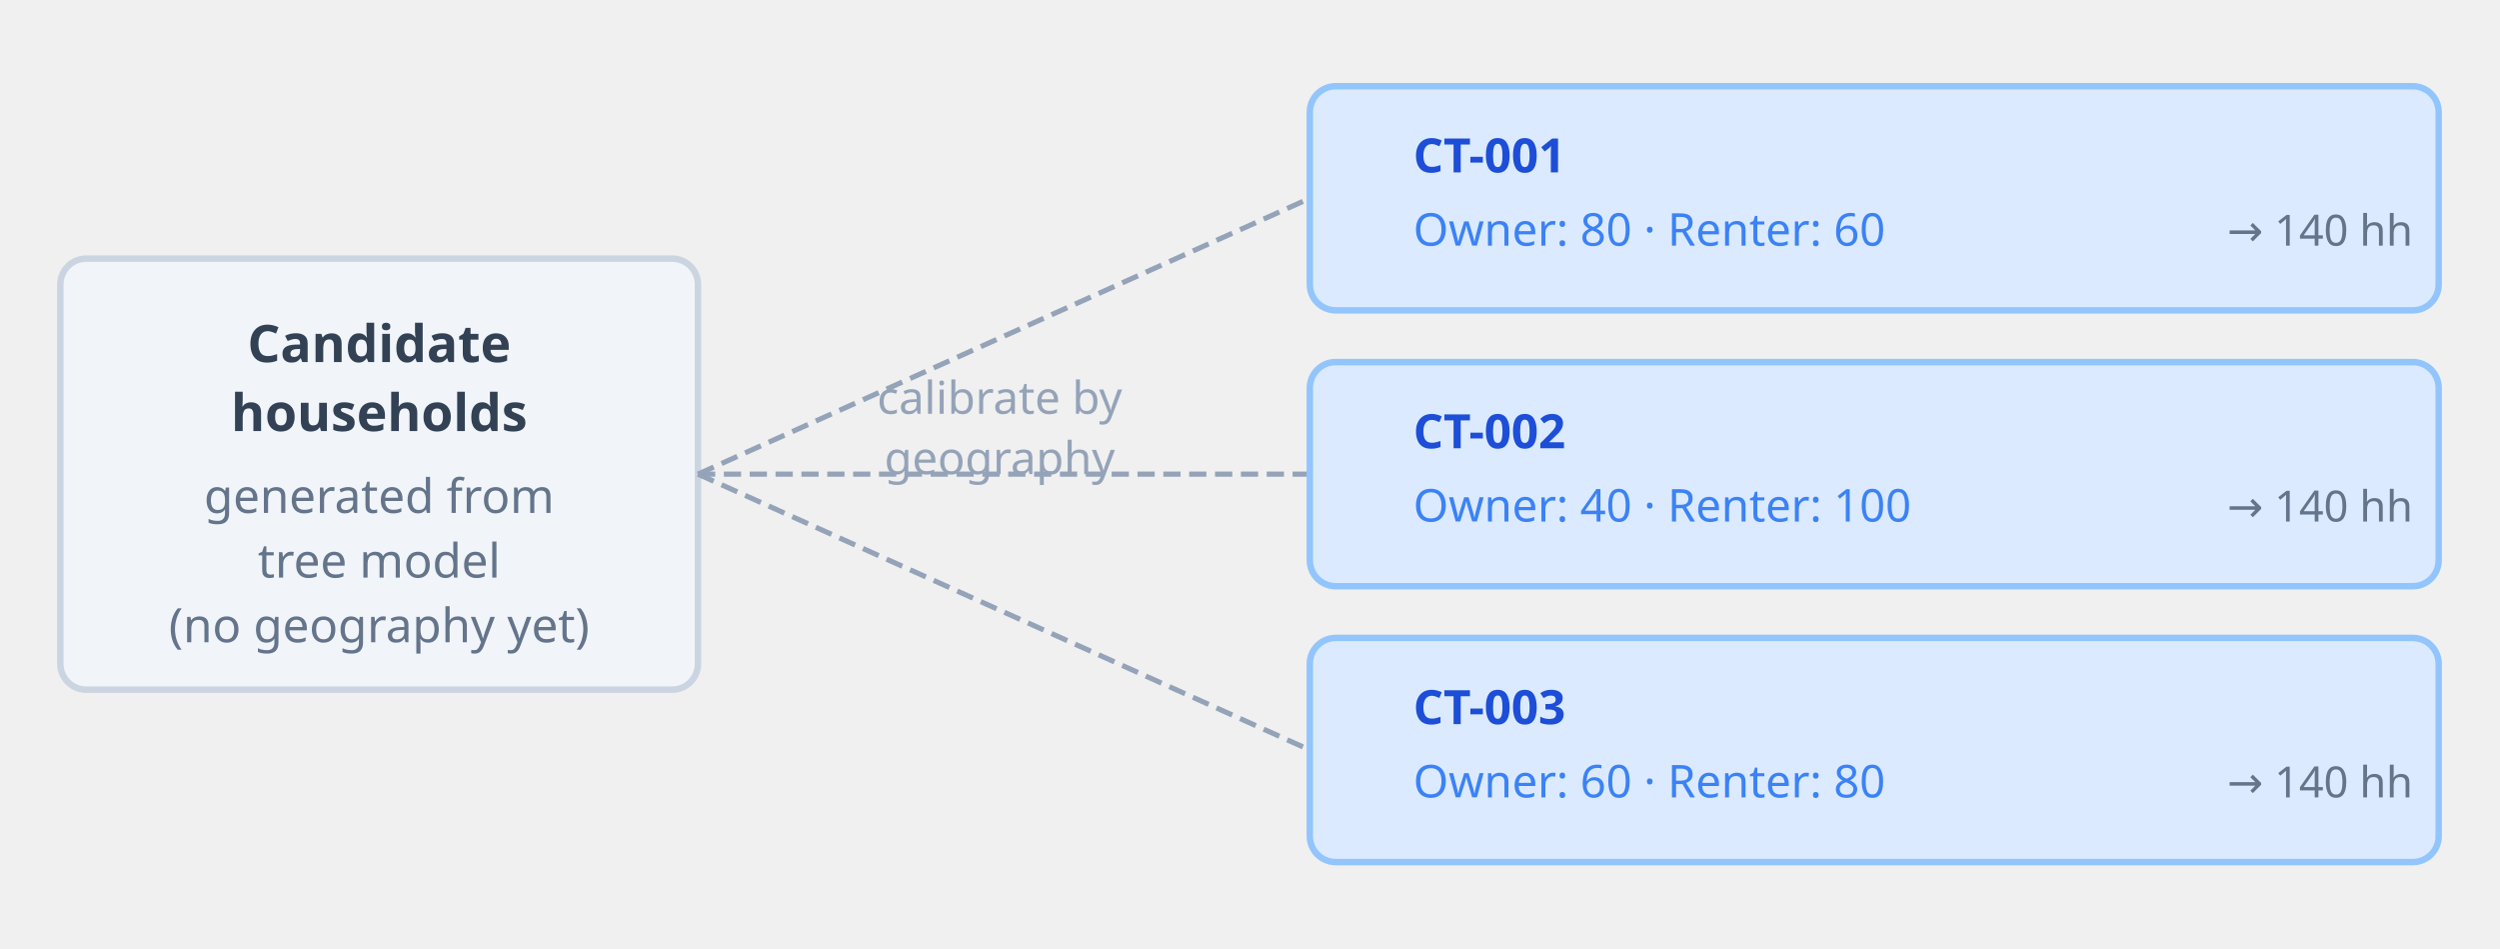
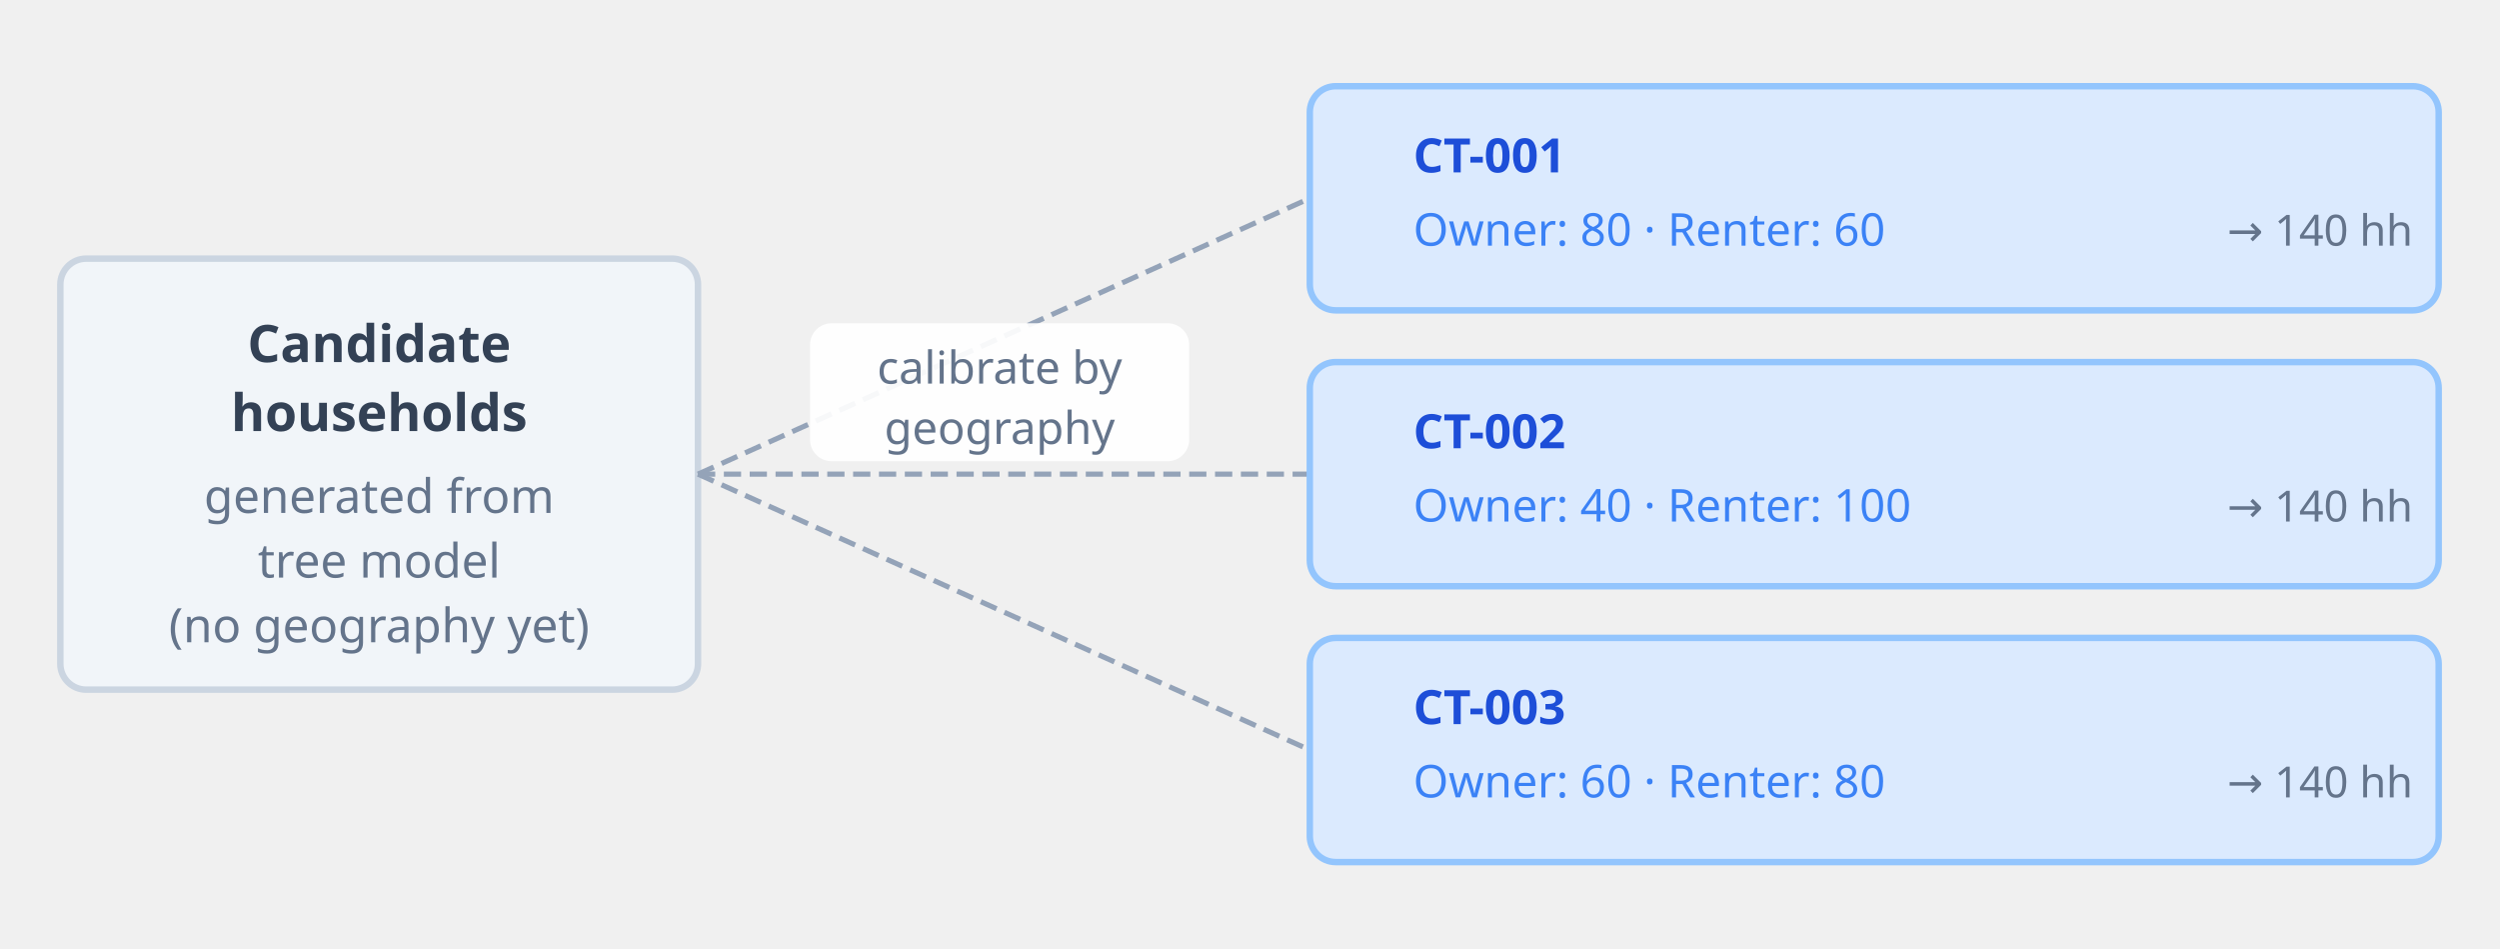
<svg xmlns="http://www.w3.org/2000/svg" viewBox="0 0 580 220" role="img" font-family="system-ui,sans-serif" font-size="12">
  <rect x="14" y="60" width="148" height="100" rx="6" fill="#f1f5f9" stroke="#cbd5e1" stroke-width="1.5" />
  <text x="88" y="84" text-anchor="middle" font-size="12" font-weight="600" fill="#334155">Candidate</text>
  <text x="88" y="100" text-anchor="middle" font-size="12" font-weight="600" fill="#334155">households</text>
  <text x="88" y="119" text-anchor="middle" font-size="11" fill="#64748b">generated from</text>
  <text x="88" y="134" text-anchor="middle" font-size="11" fill="#64748b">tree model</text>
  <text x="88" y="149" text-anchor="middle" font-size="11" fill="#64748b">(no geography yet)</text>
-   <text x="232" y="96" text-anchor="middle" font-size="10.5" fill="#94a3b8">calibrate by</text>
-   <text x="232" y="110" text-anchor="middle" font-size="10.5" fill="#94a3b8">geography</text>
  <line x1="162" y1="110" x2="304" y2="46" stroke="#94a3b8" stroke-width="1.2" stroke-dasharray="4 2" />
  <line x1="162" y1="110" x2="304" y2="110" stroke="#94a3b8" stroke-width="1.2" stroke-dasharray="4 2" />
  <line x1="162" y1="110" x2="304" y2="174" stroke="#94a3b8" stroke-width="1.2" stroke-dasharray="4 2" />
+   <rect x="188" y="75" width="88" height="32" rx="5" fill="#ffffff" opacity="0.92" />
+   <text x="232" y="89" text-anchor="middle" font-size="10.5" fill="#64748b">calibrate by</text>
+   <text x="232" y="103" text-anchor="middle" font-size="10.5" fill="#64748b">geography</text>
  <rect x="304" y="20" width="262" height="52" rx="6" fill="#dbeafe" stroke="#93c5fd" stroke-width="1.5" />
  <text x="328" y="40" font-size="11" font-weight="600" fill="#1d4ed8">CT-001</text>
  <text x="328" y="57" font-size="10.5" fill="#3b82f6">Owner: 80 · Renter: 60</text>
  <text x="560" y="57" text-anchor="end" font-size="10" fill="#64748b">→ 140 hh</text>
  <rect x="304" y="84" width="262" height="52" rx="6" fill="#dbeafe" stroke="#93c5fd" stroke-width="1.5" />
  <text x="328" y="104" font-size="11" font-weight="600" fill="#1d4ed8">CT-002</text>
  <text x="328" y="121" font-size="10.5" fill="#3b82f6">Owner: 40 · Renter: 100</text>
  <text x="560" y="121" text-anchor="end" font-size="10" fill="#64748b">→ 140 hh</text>
  <rect x="304" y="148" width="262" height="52" rx="6" fill="#dbeafe" stroke="#93c5fd" stroke-width="1.5" />
  <text x="328" y="168" font-size="11" font-weight="600" fill="#1d4ed8">CT-003</text>
  <text x="328" y="185" font-size="10.5" fill="#3b82f6">Owner: 60 · Renter: 80</text>
  <text x="560" y="185" text-anchor="end" font-size="10" fill="#64748b">→ 140 hh</text>
</svg>
